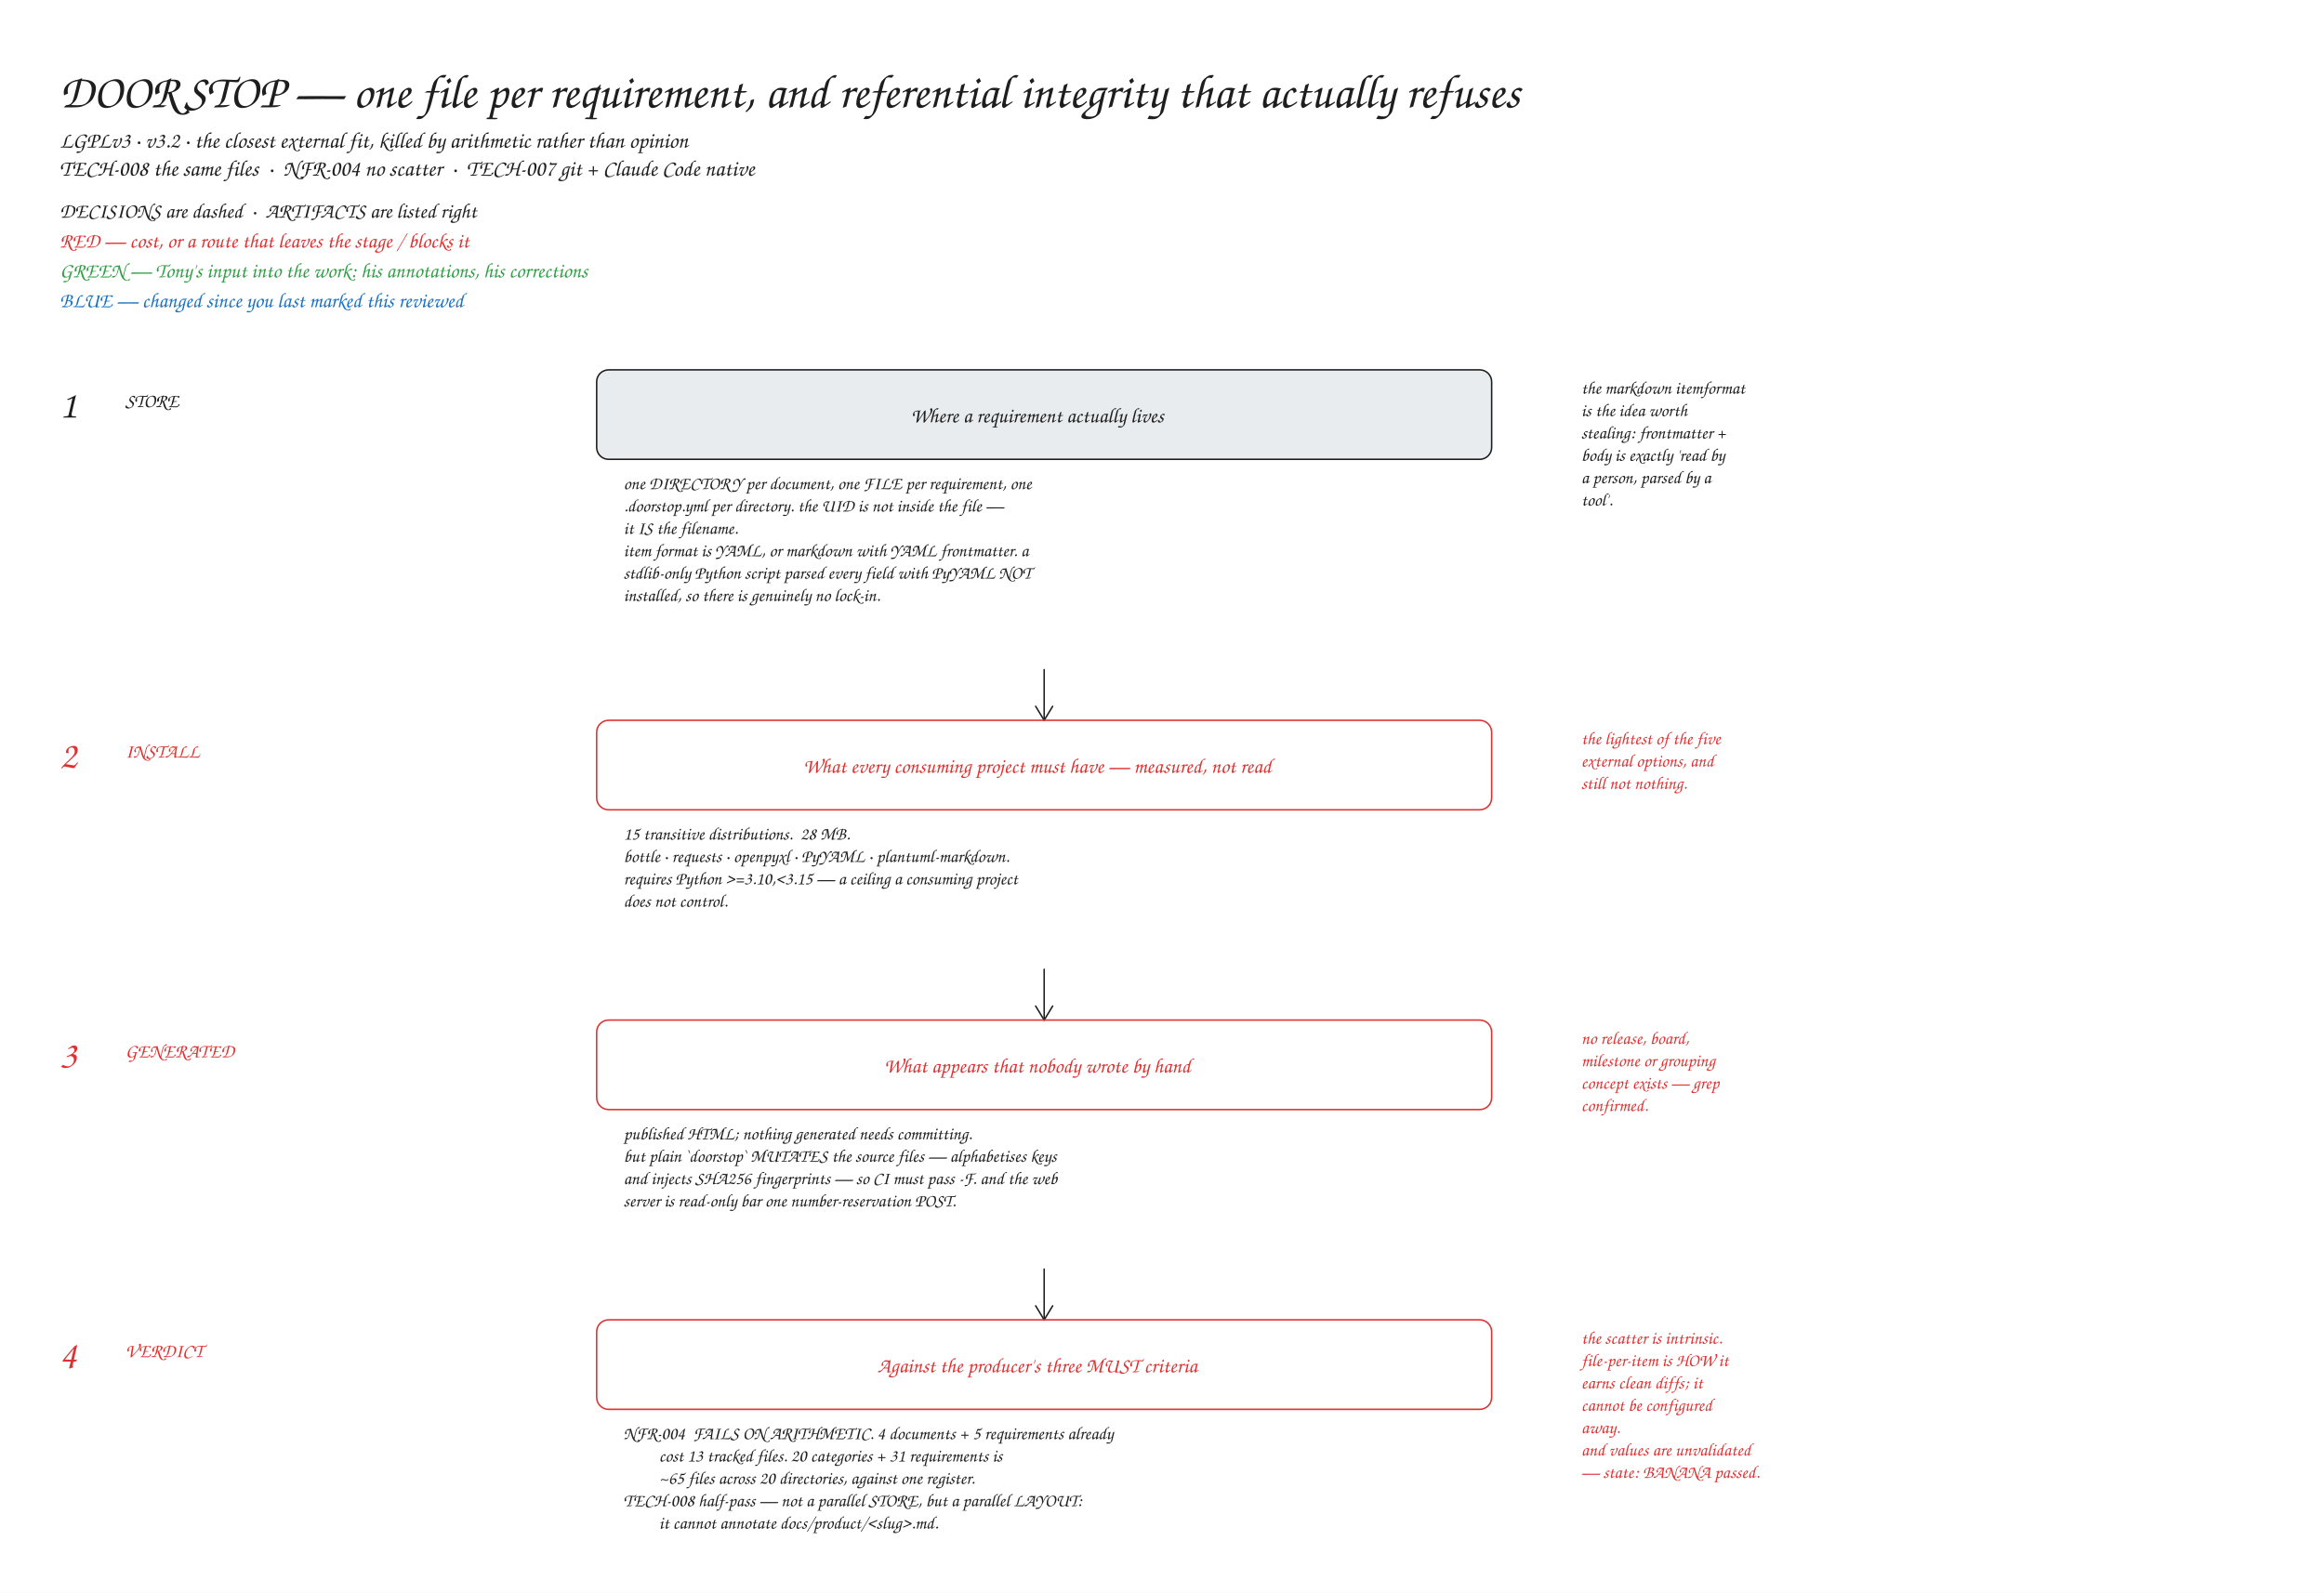
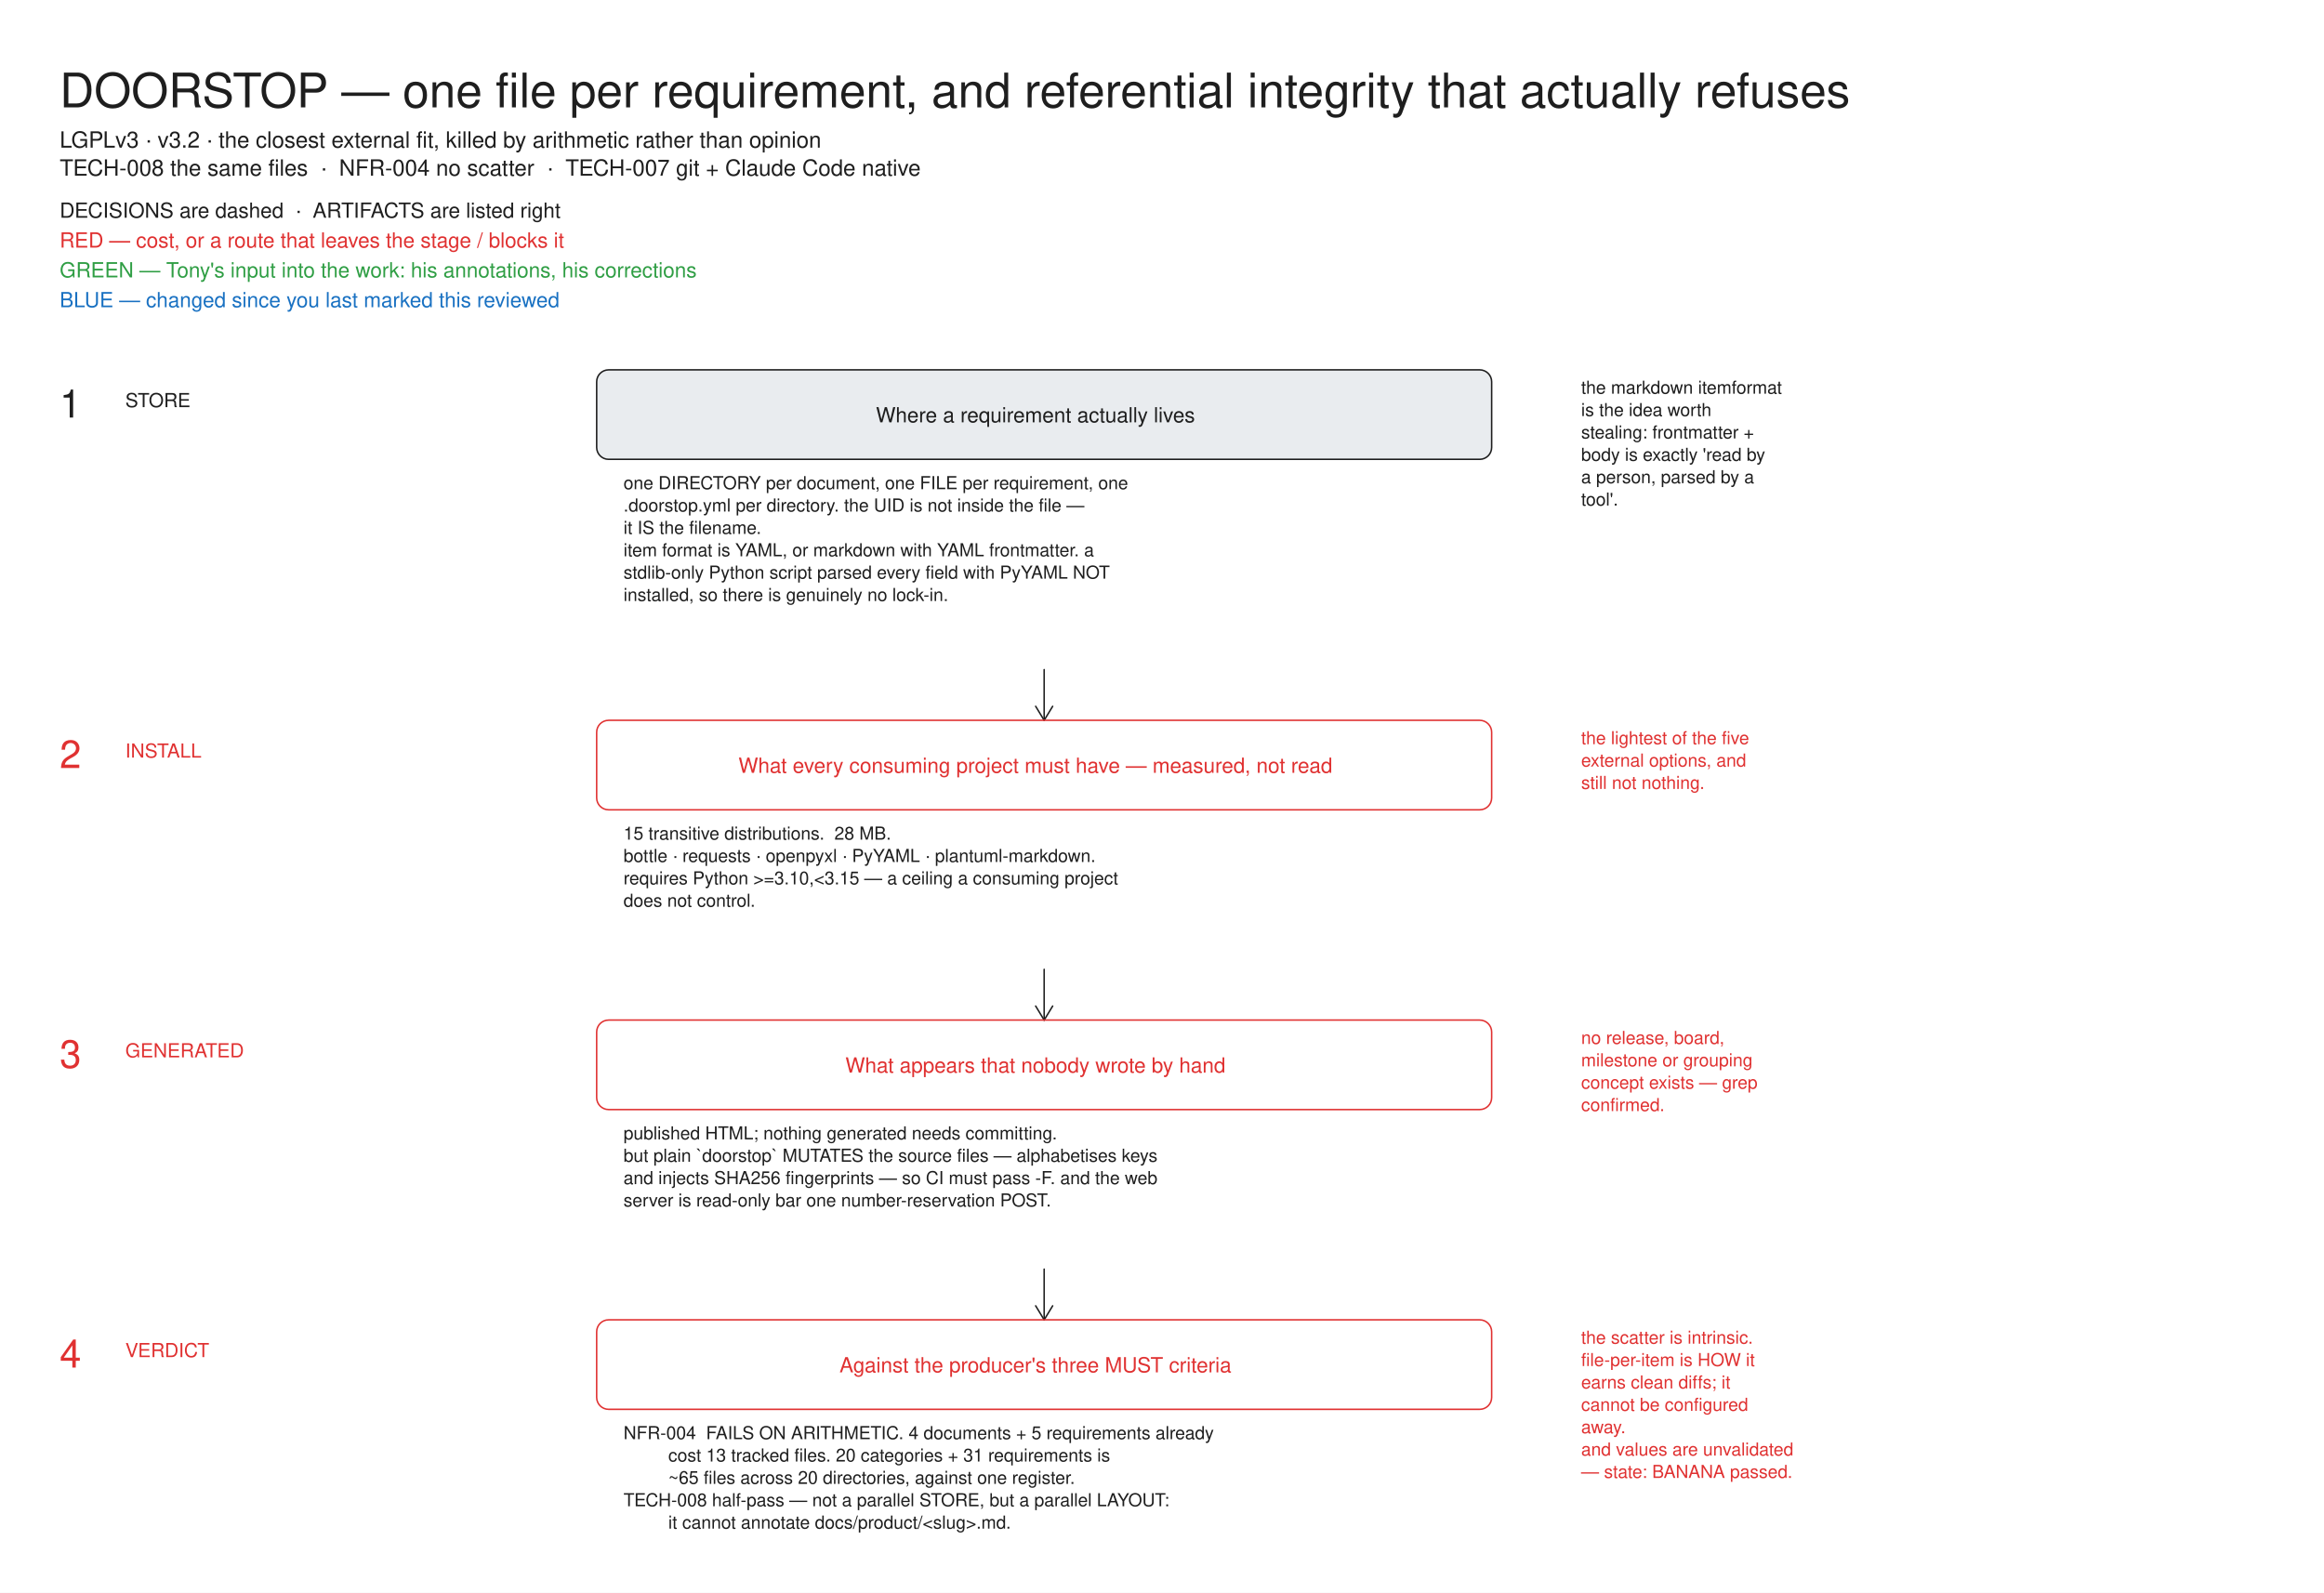
<svg xmlns="http://www.w3.org/2000/svg" width="1558" height="1068" viewBox="260 40 1558 1068">
  <rect x="260" y="40" width="1558" height="1068" fill="#ffffff" />
-   <text x="300.0" y="112.0" font-family="'Segoe Print','Bradley Hand','Chalkboard SE','Comic Sans MS',cursive" font-size="32" fill="#1e1e1e" text-anchor="start" xml:space="preserve">
+   <text x="300.0" y="112.0" font-family="Nunito,'Helvetica Neue',Helvetica,Arial,sans-serif" font-size="32" fill="#1e1e1e" text-anchor="start" xml:space="preserve">
    <tspan x="300.0" dy="0.0">DOORSTOP — one file per requirement, and referential integrity that actually refuses</tspan>
  </text>
-   <text x="300.0" y="139.0" font-family="'Segoe Print','Bradley Hand','Chalkboard SE','Comic Sans MS',cursive" font-size="15" fill="#1e1e1e" text-anchor="start" xml:space="preserve">
+   <text x="300.0" y="139.0" font-family="Nunito,'Helvetica Neue',Helvetica,Arial,sans-serif" font-size="15" fill="#1e1e1e" text-anchor="start" xml:space="preserve">
    <tspan x="300.0" dy="0.0">LGPLv3 · v3.2 · the closest external fit, killed by arithmetic rather than opinion</tspan>
    <tspan x="300.0" dy="18.8">TECH-008 the same files  ·  NFR-004 no scatter  ·  TECH-007 git + Claude Code native</tspan>
  </text>
-   <text x="300.0" y="186.0" font-family="'Segoe Print','Bradley Hand','Chalkboard SE','Comic Sans MS',cursive" font-size="14" fill="#1e1e1e" text-anchor="start" xml:space="preserve">
+   <text x="300.0" y="186.0" font-family="Nunito,'Helvetica Neue',Helvetica,Arial,sans-serif" font-size="14" fill="#1e1e1e" text-anchor="start" xml:space="preserve">
    <tspan x="300.0" dy="0.0">DECISIONS are dashed  ·  ARTIFACTS are listed right</tspan>
  </text>
-   <text x="300.0" y="206.0" font-family="'Segoe Print','Bradley Hand','Chalkboard SE','Comic Sans MS',cursive" font-size="14" fill="#e03131" text-anchor="start" xml:space="preserve">
+   <text x="300.0" y="206.0" font-family="Nunito,'Helvetica Neue',Helvetica,Arial,sans-serif" font-size="14" fill="#e03131" text-anchor="start" xml:space="preserve">
    <tspan x="300.0" dy="0.0">RED — cost, or a route that leaves the stage / blocks it</tspan>
  </text>
-   <text x="300.0" y="226.0" font-family="'Segoe Print','Bradley Hand','Chalkboard SE','Comic Sans MS',cursive" font-size="14" fill="#2f9e44" text-anchor="start" xml:space="preserve">
+   <text x="300.0" y="226.0" font-family="Nunito,'Helvetica Neue',Helvetica,Arial,sans-serif" font-size="14" fill="#2f9e44" text-anchor="start" xml:space="preserve">
    <tspan x="300.0" dy="0.0">GREEN — Tony's input into the work: his annotations, his corrections</tspan>
  </text>
-   <text x="300.0" y="246.0" font-family="'Segoe Print','Bradley Hand','Chalkboard SE','Comic Sans MS',cursive" font-size="14" fill="#1971c2" text-anchor="start" xml:space="preserve">
+   <text x="300.0" y="246.0" font-family="Nunito,'Helvetica Neue',Helvetica,Arial,sans-serif" font-size="14" fill="#1971c2" text-anchor="start" xml:space="preserve">
    <tspan x="300.0" dy="0.0">BLUE — changed since you last marked this reviewed</tspan>
  </text>
-   <text x="300.0" y="320.0" font-family="'Segoe Print','Bradley Hand','Chalkboard SE','Comic Sans MS',cursive" font-size="26" fill="#1e1e1e" text-anchor="start" xml:space="preserve">
+   <text x="300.0" y="320.0" font-family="Nunito,'Helvetica Neue',Helvetica,Arial,sans-serif" font-size="26" fill="#1e1e1e" text-anchor="start" xml:space="preserve">
    <tspan x="300.0" dy="0.0">1</tspan>
  </text>
-   <text x="344.0" y="313.0" font-family="'Segoe Print','Bradley Hand','Chalkboard SE','Comic Sans MS',cursive" font-size="13" fill="#1e1e1e" text-anchor="start" xml:space="preserve">
+   <text x="344.0" y="313.0" font-family="Nunito,'Helvetica Neue',Helvetica,Arial,sans-serif" font-size="13" fill="#1e1e1e" text-anchor="start" xml:space="preserve">
    <tspan x="344.0" dy="0.0">STORE</tspan>
  </text>
  <rect x="660.0" y="288.0" width="600.0" height="60.0" rx="8" fill="#e9ecef" stroke="#1e1e1e" stroke-width="1" />
-   <text x="960.0" y="323.2" font-family="'Segoe Print','Bradley Hand','Chalkboard SE','Comic Sans MS',cursive" font-size="14" fill="#1e1e1e" text-anchor="middle" xml:space="preserve">
+   <text x="960.0" y="323.2" font-family="Nunito,'Helvetica Neue',Helvetica,Arial,sans-serif" font-size="14" fill="#1e1e1e" text-anchor="middle" xml:space="preserve">
    <tspan x="960.0" dy="0.0">Where a requirement actually lives</tspan>
  </text>
-   <text x="678.0" y="368.0" font-family="'Segoe Print','Bradley Hand','Chalkboard SE','Comic Sans MS',cursive" font-size="12" fill="#1e1e1e" text-anchor="start" xml:space="preserve">
+   <text x="678.0" y="368.0" font-family="Nunito,'Helvetica Neue',Helvetica,Arial,sans-serif" font-size="12" fill="#1e1e1e" text-anchor="start" xml:space="preserve">
    <tspan x="678.0" dy="0.0">one DIRECTORY per document, one FILE per requirement, one</tspan>
    <tspan x="678.0" dy="15.0">.doorstop.yml per directory. the UID is not inside the file —</tspan>
    <tspan x="678.0" dy="15.0">it IS the filename.</tspan>
    <tspan x="678.0" dy="15.0" />
    <tspan x="678.0" dy="15.0">item format is YAML, or markdown with YAML frontmatter. a</tspan>
    <tspan x="678.0" dy="15.0">stdlib-only Python script parsed every field with PyYAML NOT</tspan>
    <tspan x="678.0" dy="15.0">installed, so there is genuinely no lock-in.</tspan>
  </text>
-   <text x="1320.0" y="304.0" font-family="'Segoe Print','Bradley Hand','Chalkboard SE','Comic Sans MS',cursive" font-size="12" fill="#1e1e1e" text-anchor="start" xml:space="preserve">
+   <text x="1320.0" y="304.0" font-family="Nunito,'Helvetica Neue',Helvetica,Arial,sans-serif" font-size="12" fill="#1e1e1e" text-anchor="start" xml:space="preserve">
    <tspan x="1320.0" dy="0.0">the markdown itemformat</tspan>
    <tspan x="1320.0" dy="15.0">is the idea worth</tspan>
    <tspan x="1320.0" dy="15.0">stealing: frontmatter +</tspan>
    <tspan x="1320.0" dy="15.0">body is exactly 'read by</tspan>
    <tspan x="1320.0" dy="15.0">a person, parsed by a</tspan>
    <tspan x="1320.0" dy="15.0">tool'.</tspan>
  </text>
  <polyline points="960.0,489.0 960.0,523.0" fill="none" stroke="#1e1e1e" stroke-width="1" stroke-linecap="round" stroke-linejoin="round" />
  <line x1="960.0" y1="523.0" x2="954.3" y2="513.6" stroke="#1e1e1e" stroke-width="1" stroke-linecap="round" />
  <line x1="960.0" y1="523.0" x2="965.7" y2="513.6" stroke="#1e1e1e" stroke-width="1" stroke-linecap="round" />
-   <text x="300.0" y="555.0" font-family="'Segoe Print','Bradley Hand','Chalkboard SE','Comic Sans MS',cursive" font-size="26" fill="#e03131" text-anchor="start" xml:space="preserve">
+   <text x="300.0" y="555.0" font-family="Nunito,'Helvetica Neue',Helvetica,Arial,sans-serif" font-size="26" fill="#e03131" text-anchor="start" xml:space="preserve">
    <tspan x="300.0" dy="0.0">2</tspan>
  </text>
-   <text x="344.0" y="548.0" font-family="'Segoe Print','Bradley Hand','Chalkboard SE','Comic Sans MS',cursive" font-size="13" fill="#e03131" text-anchor="start" xml:space="preserve">
+   <text x="344.0" y="548.0" font-family="Nunito,'Helvetica Neue',Helvetica,Arial,sans-serif" font-size="13" fill="#e03131" text-anchor="start" xml:space="preserve">
    <tspan x="344.0" dy="0.0">INSTALL</tspan>
  </text>
  <rect x="660.0" y="523.0" width="600.0" height="60.0" rx="8" fill="none" stroke="#e03131" stroke-width="1" />
-   <text x="960.0" y="558.2" font-family="'Segoe Print','Bradley Hand','Chalkboard SE','Comic Sans MS',cursive" font-size="14" fill="#e03131" text-anchor="middle" xml:space="preserve">
+   <text x="960.0" y="558.2" font-family="Nunito,'Helvetica Neue',Helvetica,Arial,sans-serif" font-size="14" fill="#e03131" text-anchor="middle" xml:space="preserve">
    <tspan x="960.0" dy="0.0">What every consuming project must have — measured, not read</tspan>
  </text>
-   <text x="678.0" y="603.0" font-family="'Segoe Print','Bradley Hand','Chalkboard SE','Comic Sans MS',cursive" font-size="12" fill="#1e1e1e" text-anchor="start" xml:space="preserve">
+   <text x="678.0" y="603.0" font-family="Nunito,'Helvetica Neue',Helvetica,Arial,sans-serif" font-size="12" fill="#1e1e1e" text-anchor="start" xml:space="preserve">
    <tspan x="678.0" dy="0.0">15 transitive distributions.  28 MB.</tspan>
    <tspan x="678.0" dy="15.0" />
    <tspan x="678.0" dy="15.0">bottle · requests · openpyxl · PyYAML · plantuml-markdown.</tspan>
    <tspan x="678.0" dy="15.0">requires Python &gt;=3.10,&lt;3.15 — a ceiling a consuming project</tspan>
    <tspan x="678.0" dy="15.0">does not control.</tspan>
  </text>
-   <text x="1320.0" y="539.0" font-family="'Segoe Print','Bradley Hand','Chalkboard SE','Comic Sans MS',cursive" font-size="12" fill="#e03131" text-anchor="start" xml:space="preserve">
+   <text x="1320.0" y="539.0" font-family="Nunito,'Helvetica Neue',Helvetica,Arial,sans-serif" font-size="12" fill="#e03131" text-anchor="start" xml:space="preserve">
    <tspan x="1320.0" dy="0.0">the lightest of the five</tspan>
    <tspan x="1320.0" dy="15.0">external options, and</tspan>
    <tspan x="1320.0" dy="15.0">still not nothing.</tspan>
  </text>
  <polyline points="960.0,690.0 960.0,724.0" fill="none" stroke="#1e1e1e" stroke-width="1" stroke-linecap="round" stroke-linejoin="round" />
  <line x1="960.0" y1="724.0" x2="954.3" y2="714.6" stroke="#1e1e1e" stroke-width="1" stroke-linecap="round" />
  <line x1="960.0" y1="724.0" x2="965.7" y2="714.6" stroke="#1e1e1e" stroke-width="1" stroke-linecap="round" />
-   <text x="300.0" y="756.0" font-family="'Segoe Print','Bradley Hand','Chalkboard SE','Comic Sans MS',cursive" font-size="26" fill="#e03131" text-anchor="start" xml:space="preserve">
+   <text x="300.0" y="756.0" font-family="Nunito,'Helvetica Neue',Helvetica,Arial,sans-serif" font-size="26" fill="#e03131" text-anchor="start" xml:space="preserve">
    <tspan x="300.0" dy="0.0">3</tspan>
  </text>
-   <text x="344.0" y="749.0" font-family="'Segoe Print','Bradley Hand','Chalkboard SE','Comic Sans MS',cursive" font-size="13" fill="#e03131" text-anchor="start" xml:space="preserve">
+   <text x="344.0" y="749.0" font-family="Nunito,'Helvetica Neue',Helvetica,Arial,sans-serif" font-size="13" fill="#e03131" text-anchor="start" xml:space="preserve">
    <tspan x="344.0" dy="0.0">GENERATED</tspan>
  </text>
  <rect x="660.0" y="724.0" width="600.0" height="60.0" rx="8" fill="none" stroke="#e03131" stroke-width="1" />
-   <text x="960.0" y="759.2" font-family="'Segoe Print','Bradley Hand','Chalkboard SE','Comic Sans MS',cursive" font-size="14" fill="#e03131" text-anchor="middle" xml:space="preserve">
+   <text x="960.0" y="759.2" font-family="Nunito,'Helvetica Neue',Helvetica,Arial,sans-serif" font-size="14" fill="#e03131" text-anchor="middle" xml:space="preserve">
    <tspan x="960.0" dy="0.0">What appears that nobody wrote by hand</tspan>
  </text>
-   <text x="678.0" y="804.0" font-family="'Segoe Print','Bradley Hand','Chalkboard SE','Comic Sans MS',cursive" font-size="12" fill="#1e1e1e" text-anchor="start" xml:space="preserve">
+   <text x="678.0" y="804.0" font-family="Nunito,'Helvetica Neue',Helvetica,Arial,sans-serif" font-size="12" fill="#1e1e1e" text-anchor="start" xml:space="preserve">
    <tspan x="678.0" dy="0.0">published HTML; nothing generated needs committing.</tspan>
    <tspan x="678.0" dy="15.0" />
    <tspan x="678.0" dy="15.0">but plain `doorstop` MUTATES the source files — alphabetises keys</tspan>
    <tspan x="678.0" dy="15.0">and injects SHA256 fingerprints — so CI must pass -F. and the web</tspan>
    <tspan x="678.0" dy="15.0">server is read-only bar one number-reservation POST.</tspan>
  </text>
-   <text x="1320.0" y="740.0" font-family="'Segoe Print','Bradley Hand','Chalkboard SE','Comic Sans MS',cursive" font-size="12" fill="#e03131" text-anchor="start" xml:space="preserve">
+   <text x="1320.0" y="740.0" font-family="Nunito,'Helvetica Neue',Helvetica,Arial,sans-serif" font-size="12" fill="#e03131" text-anchor="start" xml:space="preserve">
    <tspan x="1320.0" dy="0.0">no release, board,</tspan>
    <tspan x="1320.0" dy="15.0">milestone or grouping</tspan>
    <tspan x="1320.0" dy="15.0">concept exists — grep</tspan>
    <tspan x="1320.0" dy="15.0">confirmed.</tspan>
  </text>
  <polyline points="960.0,891.0 960.0,925.0" fill="none" stroke="#1e1e1e" stroke-width="1" stroke-linecap="round" stroke-linejoin="round" />
  <line x1="960.0" y1="925.0" x2="954.3" y2="915.6" stroke="#1e1e1e" stroke-width="1" stroke-linecap="round" />
  <line x1="960.0" y1="925.0" x2="965.7" y2="915.6" stroke="#1e1e1e" stroke-width="1" stroke-linecap="round" />
-   <text x="300.0" y="957.0" font-family="'Segoe Print','Bradley Hand','Chalkboard SE','Comic Sans MS',cursive" font-size="26" fill="#e03131" text-anchor="start" xml:space="preserve">
+   <text x="300.0" y="957.0" font-family="Nunito,'Helvetica Neue',Helvetica,Arial,sans-serif" font-size="26" fill="#e03131" text-anchor="start" xml:space="preserve">
    <tspan x="300.0" dy="0.0">4</tspan>
  </text>
-   <text x="344.0" y="950.0" font-family="'Segoe Print','Bradley Hand','Chalkboard SE','Comic Sans MS',cursive" font-size="13" fill="#e03131" text-anchor="start" xml:space="preserve">
+   <text x="344.0" y="950.0" font-family="Nunito,'Helvetica Neue',Helvetica,Arial,sans-serif" font-size="13" fill="#e03131" text-anchor="start" xml:space="preserve">
    <tspan x="344.0" dy="0.0">VERDICT</tspan>
  </text>
  <rect x="660.0" y="925.0" width="600.0" height="60.0" rx="8" fill="none" stroke="#e03131" stroke-width="1" />
-   <text x="960.0" y="960.2" font-family="'Segoe Print','Bradley Hand','Chalkboard SE','Comic Sans MS',cursive" font-size="14" fill="#e03131" text-anchor="middle" xml:space="preserve">
+   <text x="960.0" y="960.2" font-family="Nunito,'Helvetica Neue',Helvetica,Arial,sans-serif" font-size="14" fill="#e03131" text-anchor="middle" xml:space="preserve">
    <tspan x="960.0" dy="0.0">Against the producer's three MUST criteria</tspan>
  </text>
-   <text x="678.0" y="1005.0" font-family="'Segoe Print','Bradley Hand','Chalkboard SE','Comic Sans MS',cursive" font-size="12" fill="#1e1e1e" text-anchor="start" xml:space="preserve">
+   <text x="678.0" y="1005.0" font-family="Nunito,'Helvetica Neue',Helvetica,Arial,sans-serif" font-size="12" fill="#1e1e1e" text-anchor="start" xml:space="preserve">
    <tspan x="678.0" dy="0.0">NFR-004  FAILS ON ARITHMETIC. 4 documents + 5 requirements already</tspan>
    <tspan x="678.0" dy="15.0">         cost 13 tracked files. 20 categories + 31 requirements is</tspan>
    <tspan x="678.0" dy="15.0">         ~65 files across 20 directories, against one register.</tspan>
    <tspan x="678.0" dy="15.0">TECH-008 half-pass — not a parallel STORE, but a parallel LAYOUT:</tspan>
    <tspan x="678.0" dy="15.0">         it cannot annotate docs/product/&lt;slug&gt;.md.</tspan>
  </text>
-   <text x="1320.0" y="941.0" font-family="'Segoe Print','Bradley Hand','Chalkboard SE','Comic Sans MS',cursive" font-size="12" fill="#e03131" text-anchor="start" xml:space="preserve">
+   <text x="1320.0" y="941.0" font-family="Nunito,'Helvetica Neue',Helvetica,Arial,sans-serif" font-size="12" fill="#e03131" text-anchor="start" xml:space="preserve">
    <tspan x="1320.0" dy="0.0">the scatter is intrinsic.</tspan>
    <tspan x="1320.0" dy="15.0">file-per-item is HOW it</tspan>
    <tspan x="1320.0" dy="15.0">earns clean diffs; it</tspan>
    <tspan x="1320.0" dy="15.0">cannot be configured</tspan>
    <tspan x="1320.0" dy="15.0">away.</tspan>
    <tspan x="1320.0" dy="15.0" />
    <tspan x="1320.0" dy="15.0">and values are unvalidated</tspan>
    <tspan x="1320.0" dy="15.0">— state: BANANA passed.</tspan>
  </text>
</svg>
